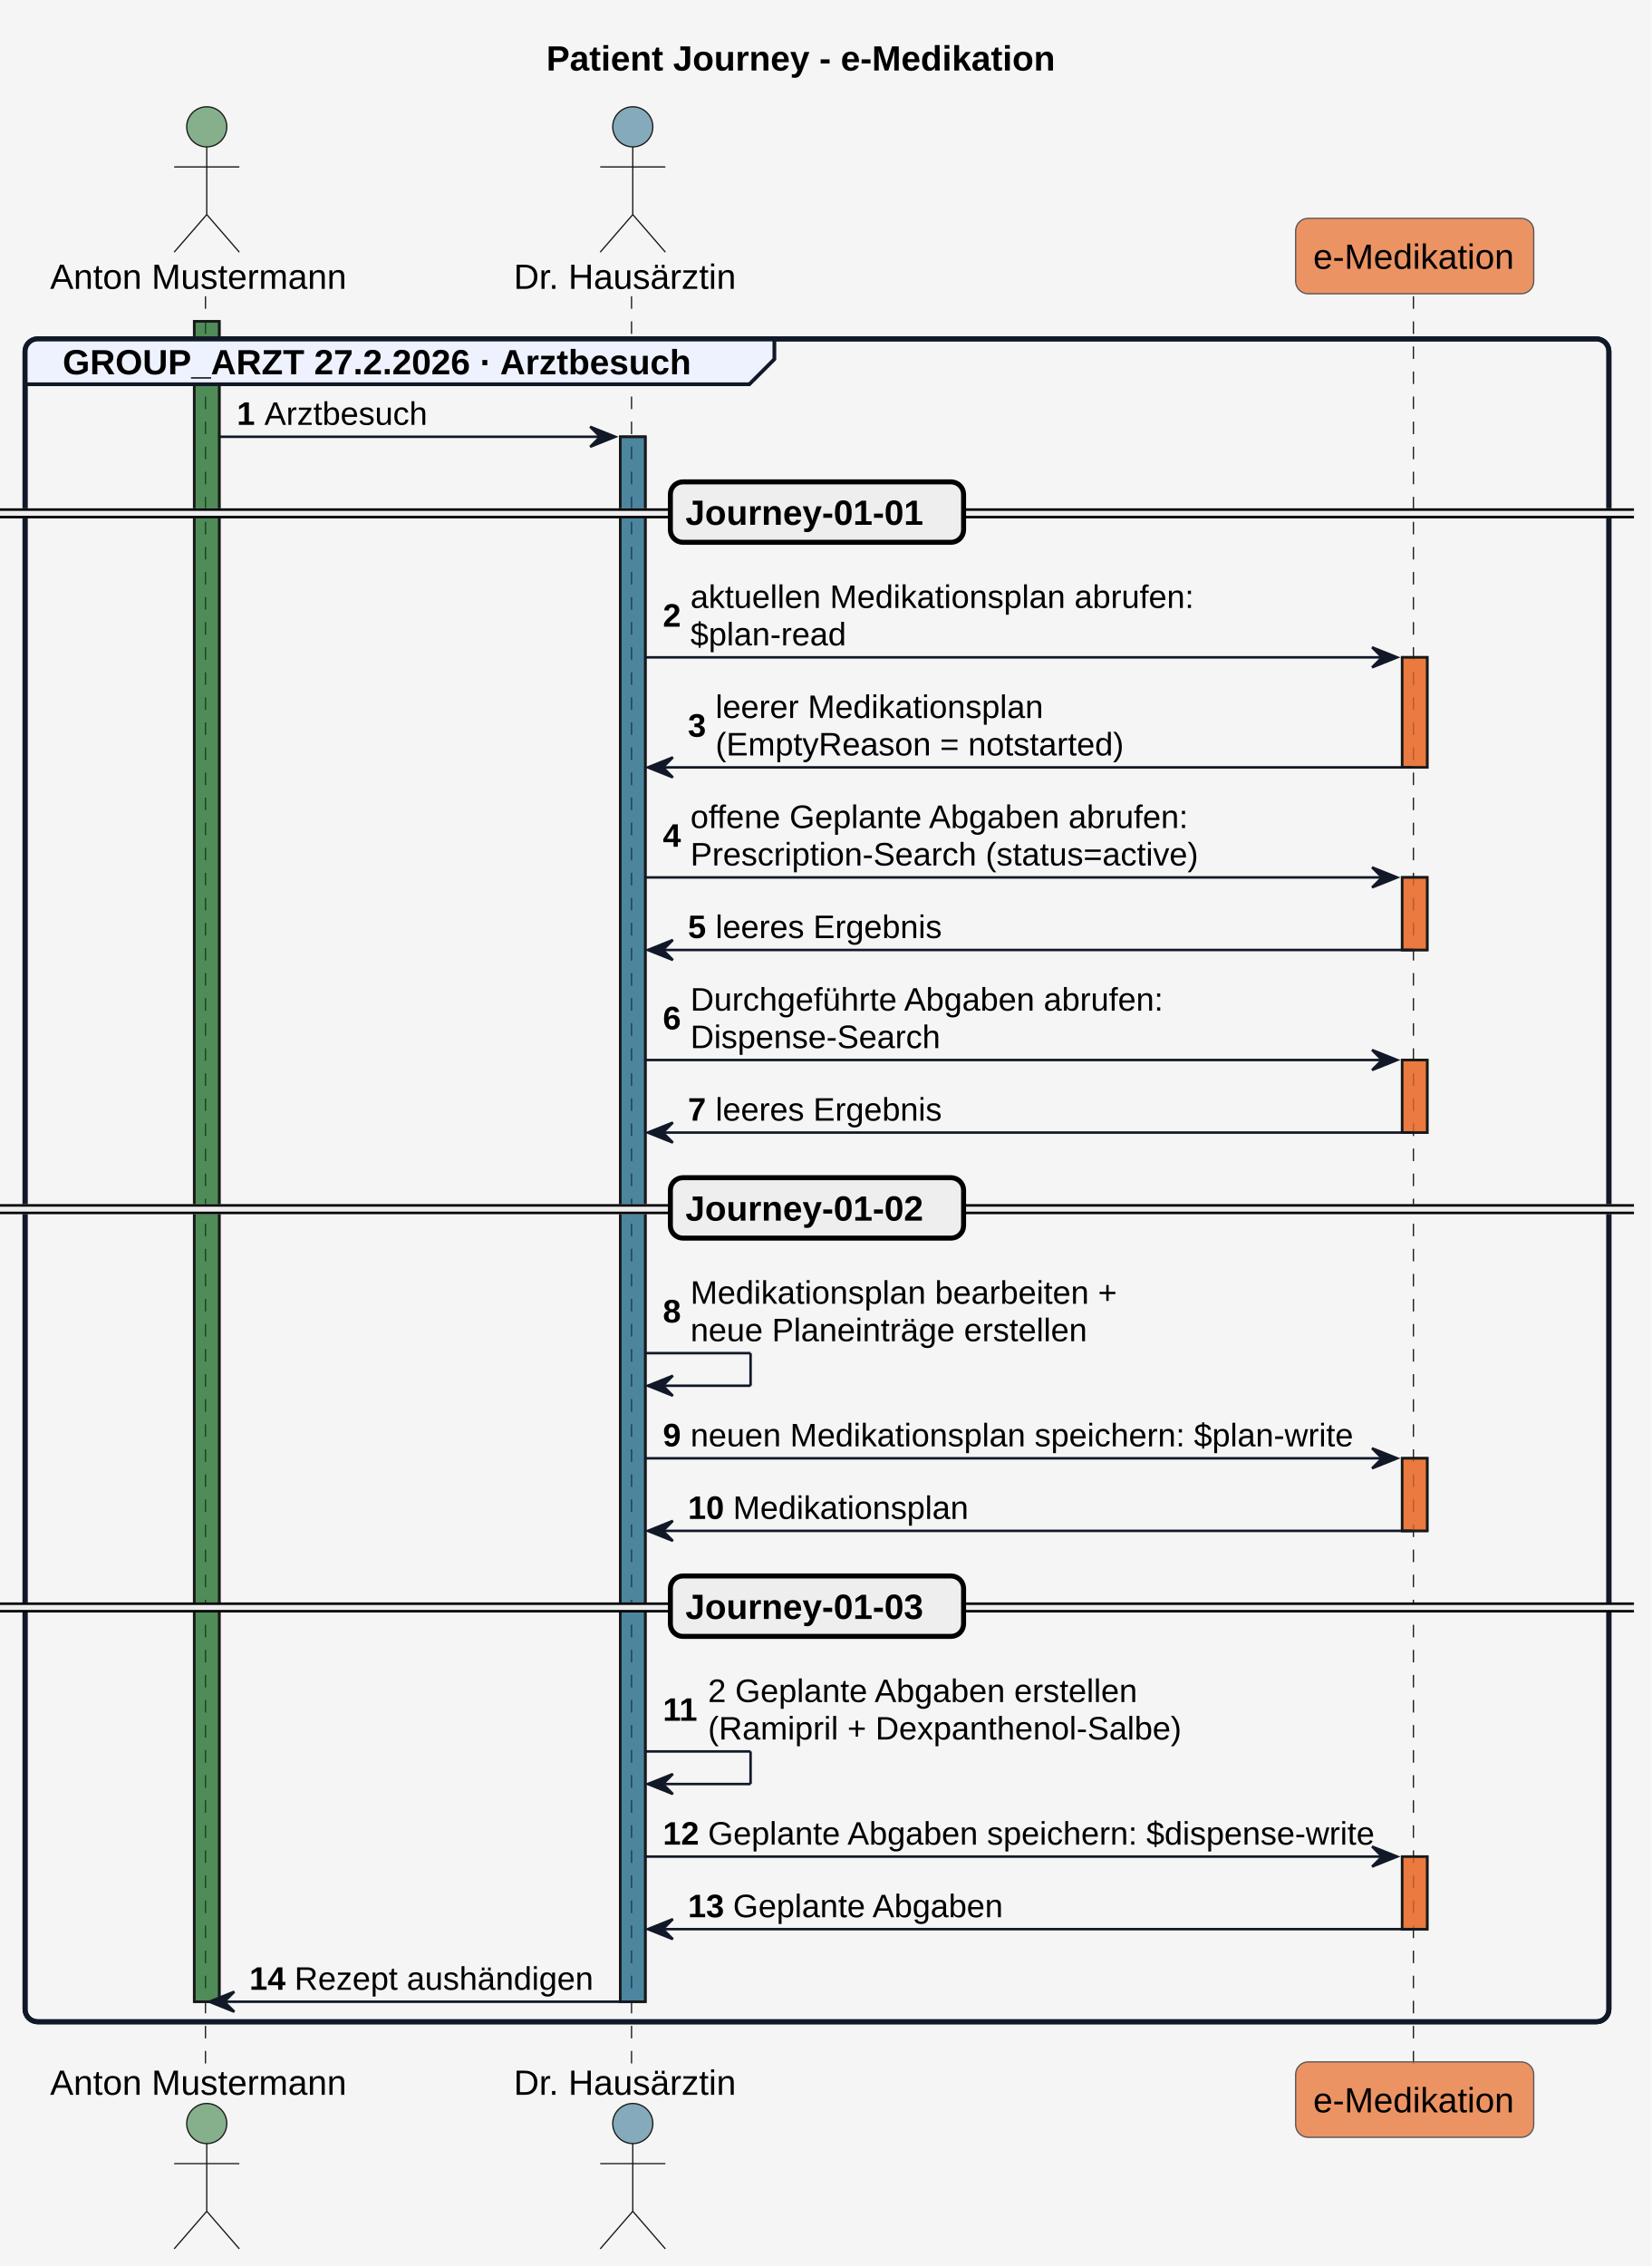
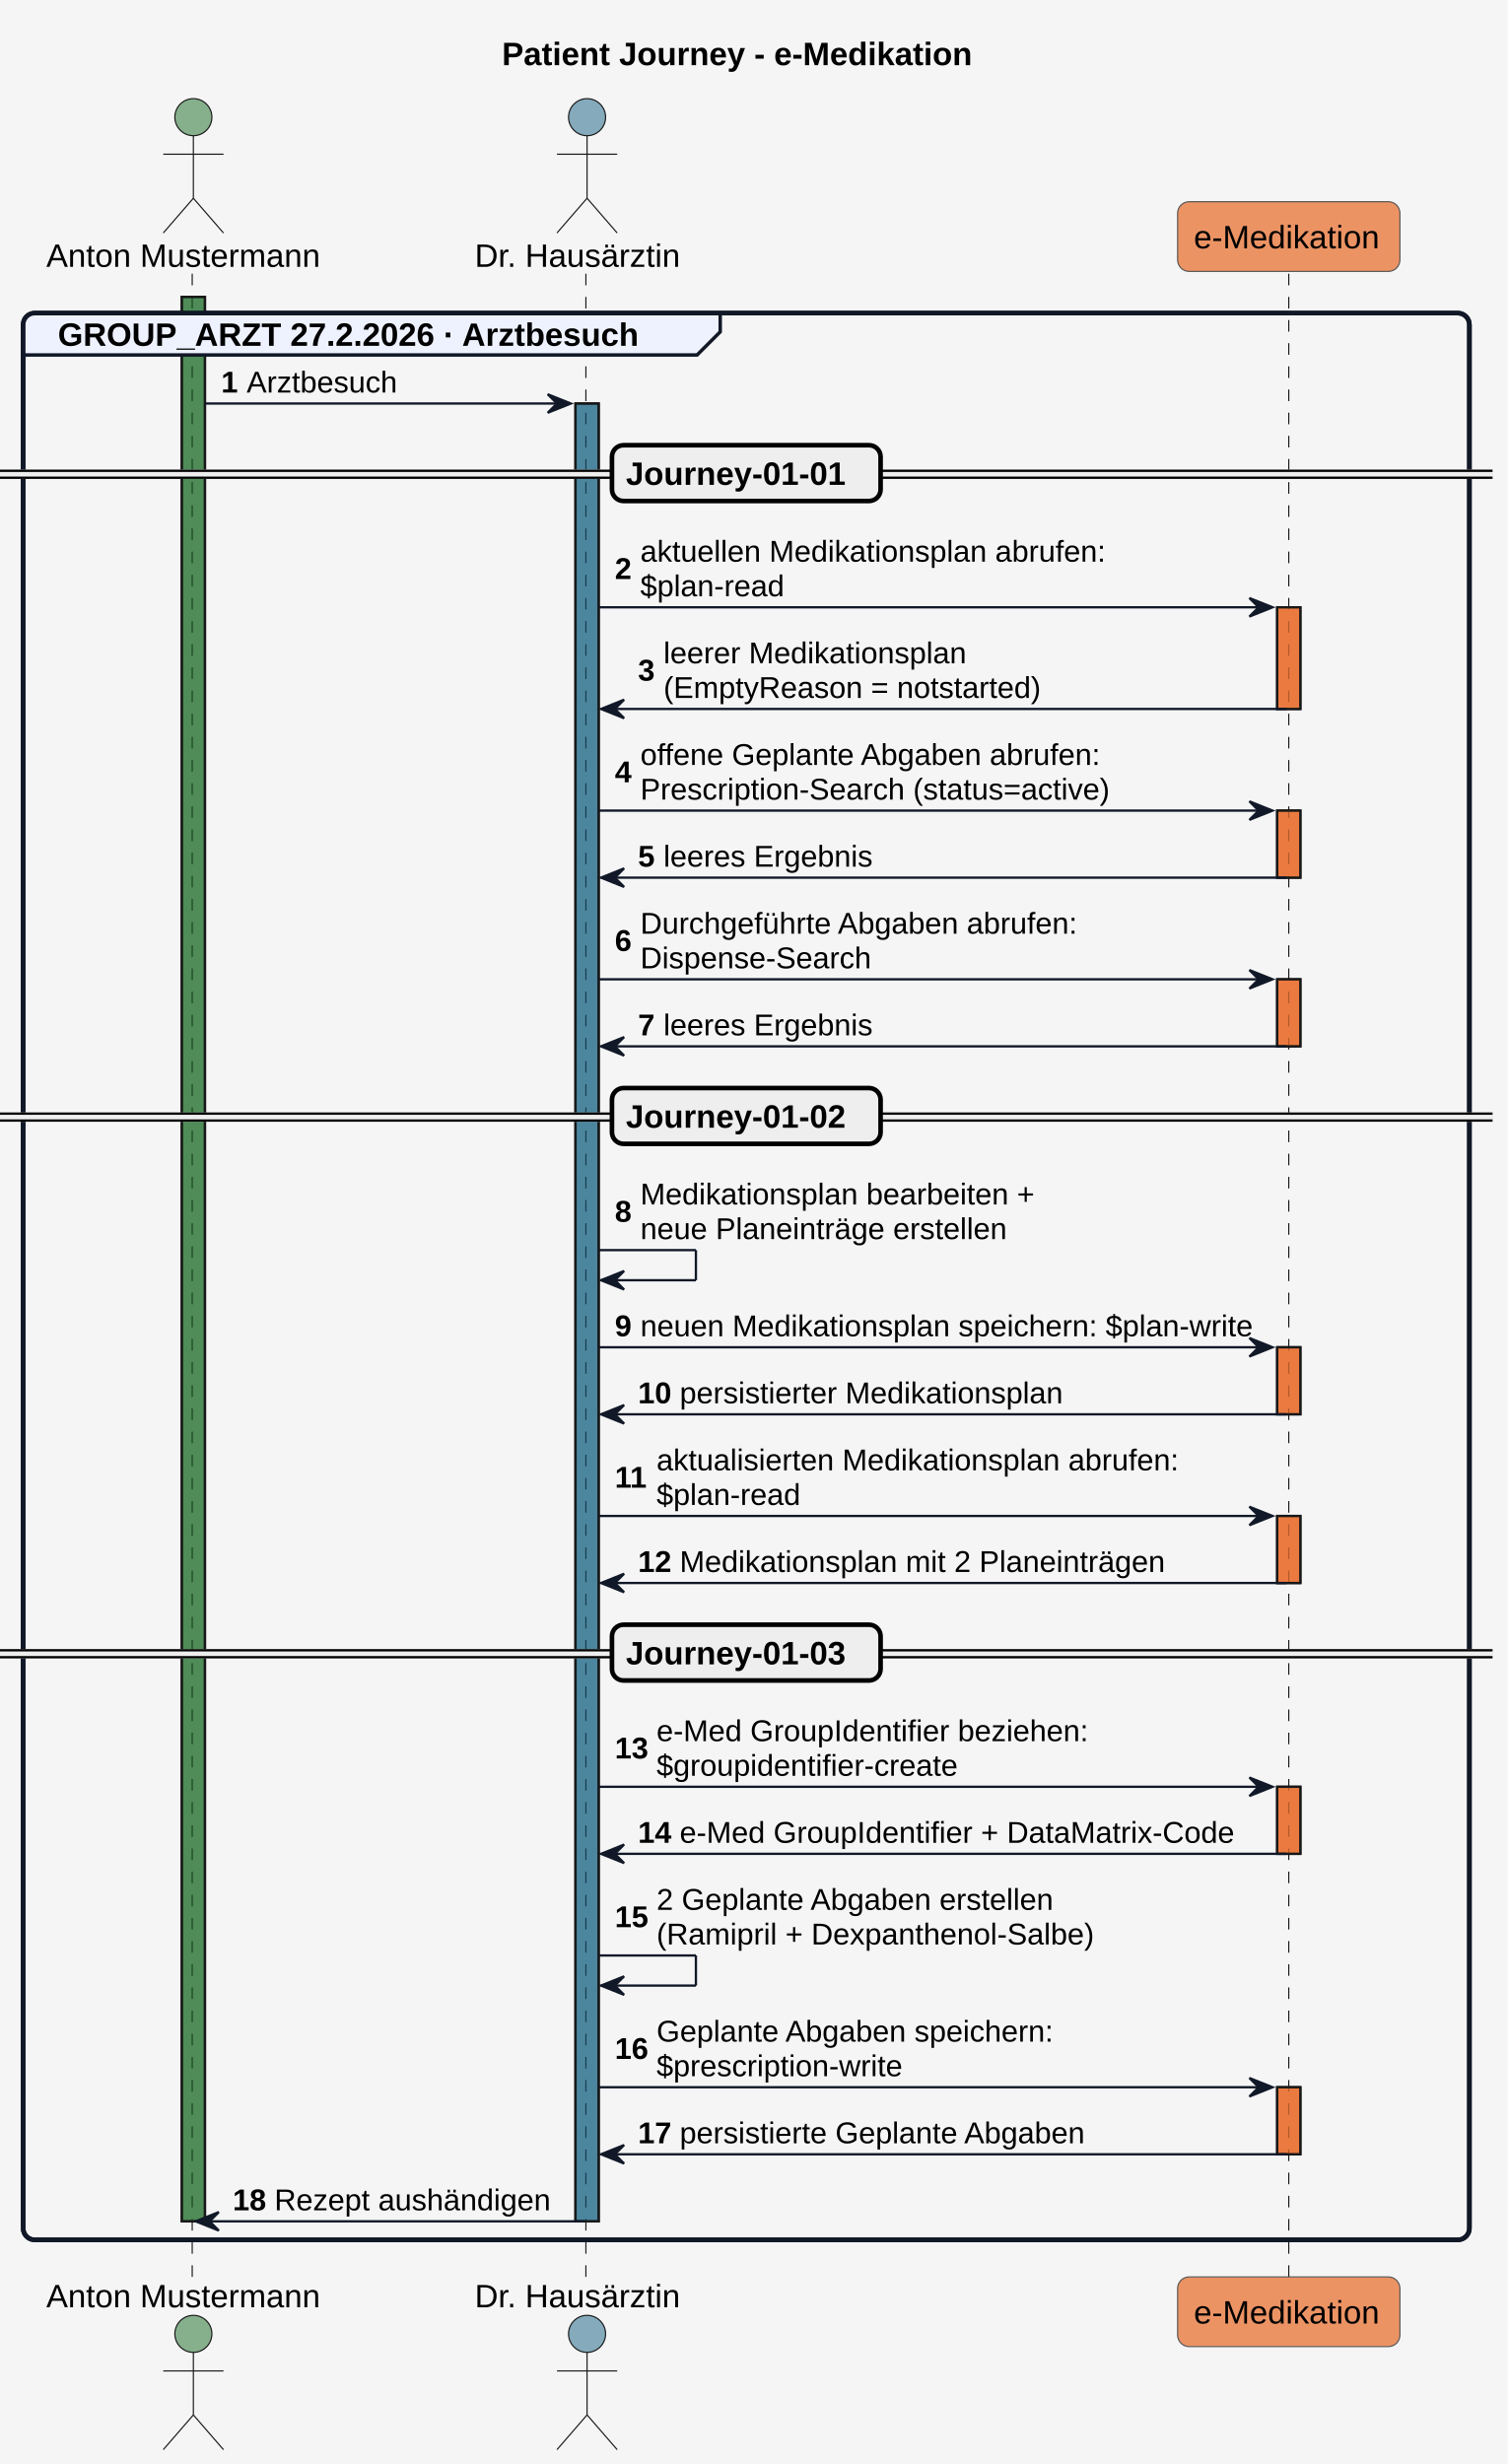
- <svg xmlns="http://www.w3.org/2000/svg" contentStyleType="text/css" height="904px" preserveAspectRatio="none" style="width:659px;height:904px;background:#F5F5F5;" version="1.1" viewBox="0 0 659 904" width="659px" zoomAndPan="magnify">
+ <svg xmlns="http://www.w3.org/2000/svg" contentStyleType="text/css" height="1064px" preserveAspectRatio="none" style="width:651px;height:1064px;background:#F5F5F5;" version="1.1" viewBox="0 0 651 1064" width="651px" zoomAndPan="magnify">
  <defs />
  <g>
-     <rect fill="#F5F5F5" height="904" style="stroke:none;stroke-width:1.0;" width="659" x="0" y="0" />
-     <text fill="#000000" font-family="Arial" font-size="14" font-weight="bold" lengthAdjust="spacing" textLength="215" x="218" y="28.132">Patient Journey - e-Medikation</text>
-     <rect fill="#196B24" fill-opacity="0.502" height="670.369" style="stroke:#181818;stroke-width:1.0;" width="10" x="77.5" y="128.197" />
-     <rect fill="#156082" fill-opacity="0.502" height="624.322" style="stroke:#181818;stroke-width:1.0;" width="10" x="247.5" y="174.245" />
-     <rect fill="#E97232" fill-opacity="0.741" height="43.898" style="stroke:#181818;stroke-width:1.0;" width="10" x="559.5" y="262.241" />
-     <rect fill="#E97232" fill-opacity="0.741" height="28.949" style="stroke:#181818;stroke-width:1.0;" width="10" x="559.5" y="350.036" />
-     <rect fill="#E97232" fill-opacity="0.741" height="28.949" style="stroke:#181818;stroke-width:1.0;" width="10" x="559.5" y="422.882" />
-     <rect fill="#E97232" fill-opacity="0.741" height="28.949" style="stroke:#181818;stroke-width:1.0;" width="10" x="559.5" y="581.775" />
-     <rect fill="#E97232" fill-opacity="0.741" height="28.949" style="stroke:#181818;stroke-width:1.0;" width="10" x="559.5" y="740.669" />
-     <rect fill="none" height="671.369" rx="5" ry="5" style="stroke:#111827;stroke-width:2.0;" width="632" x="10" y="135.197" />
-     <line style="stroke:#181818;stroke-width:0.5;stroke-dasharray:5.0,5.0;" x1="82" x2="82" y1="118.197" y2="823.566" />
-     <line style="stroke:#181818;stroke-width:0.5;stroke-dasharray:5.0,5.0;" x1="252" x2="252" y1="118.197" y2="823.566" />
-     <line style="stroke:#181818;stroke-width:0.5;stroke-dasharray:5.0,5.0;" x1="564" x2="564" y1="118.197" y2="823.566" />
-     <text fill="#000000" font-family="Arial" font-size="14" lengthAdjust="spacing" textLength="119" x="20" y="115.231">Anton Mustermann</text>
-     <ellipse cx="82.5" cy="50.599" fill="#196B24" fill-opacity="0.502" rx="8" ry="8" style="stroke:#181818;stroke-width:0.5;" />
-     <path d="M82.5,58.599 L82.5,85.599 M69.5,66.599 L95.5,66.599 M82.5,85.599 L69.5,100.599 M82.5,85.599 L95.5,100.599 " fill="none" style="stroke:#181818;stroke-width:0.5;" />
-     <text fill="#000000" font-family="Arial" font-size="14" lengthAdjust="spacing" textLength="119" x="20" y="835.698">Anton Mustermann</text>
-     <ellipse cx="82.5" cy="847.165" fill="#196B24" fill-opacity="0.502" rx="8" ry="8" style="stroke:#181818;stroke-width:0.5;" />
-     <path d="M82.5,855.165 L82.5,882.165 M69.5,863.165 L95.5,863.165 M82.5,882.165 L69.5,897.165 M82.5,882.165 L95.5,897.165 " fill="none" style="stroke:#181818;stroke-width:0.5;" />
-     <text fill="#000000" font-family="Arial" font-size="14" lengthAdjust="spacing" textLength="89" x="205" y="115.231">Dr. Hausärztin</text>
-     <ellipse cx="252.5" cy="50.599" fill="#156082" fill-opacity="0.502" rx="8" ry="8" style="stroke:#181818;stroke-width:0.5;" />
-     <path d="M252.5,58.599 L252.5,85.599 M239.5,66.599 L265.5,66.599 M252.5,85.599 L239.5,100.599 M252.5,85.599 L265.5,100.599 " fill="none" style="stroke:#181818;stroke-width:0.5;" />
-     <text fill="#000000" font-family="Arial" font-size="14" lengthAdjust="spacing" textLength="89" x="205" y="835.698">Dr. Hausärztin</text>
-     <ellipse cx="252.5" cy="847.165" fill="#156082" fill-opacity="0.502" rx="8" ry="8" style="stroke:#181818;stroke-width:0.5;" />
-     <path d="M252.5,855.165 L252.5,882.165 M239.5,863.165 L265.5,863.165 M252.5,882.165 L239.5,897.165 M252.5,882.165 L265.5,897.165 " fill="none" style="stroke:#181818;stroke-width:0.5;" />
-     <rect fill="#E97232" fill-opacity="0.741" height="30.099" rx="5" ry="5" style="stroke:#555555;stroke-width:0.5;" width="95" x="517" y="87.099" />
-     <text fill="#000000" font-family="Arial" font-size="14" lengthAdjust="spacing" textLength="81" x="524" y="107.231">e-Medikation</text>
-     <rect fill="#E97232" fill-opacity="0.741" height="30.099" rx="5" ry="5" style="stroke:#555555;stroke-width:0.5;" width="95" x="517" y="822.566" />
-     <text fill="#000000" font-family="Arial" font-size="14" lengthAdjust="spacing" textLength="81" x="524" y="842.698">e-Medikation</text>
-     <rect fill="#196B24" fill-opacity="0.502" height="670.369" style="stroke:#181818;stroke-width:1.0;" width="10" x="77.5" y="128.197" />
-     <rect fill="#156082" fill-opacity="0.502" height="624.322" style="stroke:#181818;stroke-width:1.0;" width="10" x="247.5" y="174.245" />
-     <rect fill="#E97232" fill-opacity="0.741" height="43.898" style="stroke:#181818;stroke-width:1.0;" width="10" x="559.5" y="262.241" />
-     <rect fill="#E97232" fill-opacity="0.741" height="28.949" style="stroke:#181818;stroke-width:1.0;" width="10" x="559.5" y="350.036" />
-     <rect fill="#E97232" fill-opacity="0.741" height="28.949" style="stroke:#181818;stroke-width:1.0;" width="10" x="559.5" y="422.882" />
-     <rect fill="#E97232" fill-opacity="0.741" height="28.949" style="stroke:#181818;stroke-width:1.0;" width="10" x="559.5" y="581.775" />
-     <rect fill="#E97232" fill-opacity="0.741" height="28.949" style="stroke:#181818;stroke-width:1.0;" width="10" x="559.5" y="740.669" />
-     <path d="M15,135.197 L309,135.197 L309,143.296 L299,153.296 L10,153.296 L10,140.197 A5,5 0 0 1 15,135.197 " fill="#EEF2FF" style="stroke:#111827;stroke-width:1.5;" />
-     <rect fill="none" height="671.369" rx="5" ry="5" style="stroke:#111827;stroke-width:2.0;" width="632" x="10" y="135.197" />
-     <text fill="#000000" font-family="Arial" font-size="14" font-weight="bold" lengthAdjust="spacing" textLength="254" x="25" y="149.329">GROUP_ARZT 27.2.2026 · Arztbesuch</text>
-     <polygon fill="#111827" points="235.5,170.245,245.5,174.245,235.5,178.245,239.5,174.245" style="stroke:#111827;stroke-width:1.0;" />
-     <line style="stroke:#111827;stroke-width:1.0;" x1="87.5" x2="241.5" y1="174.245" y2="174.245" />
-     <text fill="#000000" font-family="Arial" font-size="13" font-weight="bold" lengthAdjust="spacing" textLength="7" x="94.5" y="169.49">1</text>
-     <text fill="#000000" font-family="Arial" font-size="13" lengthAdjust="spacing" textLength="66" x="105.5" y="169.49">Arztbesuch</text>
-     <rect fill="#EEEEEE" height="3" rx="5" ry="5" style="stroke:#EEEEEE;stroke-width:1.0;" width="652" x="0" y="203.294" />
-     <line style="stroke:#000000;stroke-width:1.0;" x1="0" x2="652" y1="203.294" y2="203.294" />
-     <line style="stroke:#000000;stroke-width:1.0;" x1="0" x2="652" y1="206.294" y2="206.294" />
-     <rect fill="#EEEEEE" height="24.099" rx="5" ry="5" style="stroke:#000000;stroke-width:2.0;" width="117" x="267.5" y="192.245" />
-     <text fill="#000000" font-family="Arial" font-size="14" font-weight="bold" lengthAdjust="spacing" textLength="99" x="273.5" y="209.376">Journey-01-01</text>
-     <polygon fill="#111827" points="547.5,258.241,557.5,262.241,547.5,266.241,551.5,262.241" style="stroke:#111827;stroke-width:1.0;" />
-     <line style="stroke:#111827;stroke-width:1.0;" x1="257.5" x2="553.5" y1="262.241" y2="262.241" />
-     <text fill="#000000" font-family="Arial" font-size="13" font-weight="bold" lengthAdjust="spacing" textLength="7" x="264.5" y="250.012">2</text>
-     <text fill="#000000" font-family="Arial" font-size="13" lengthAdjust="spacing" textLength="200" x="275.5" y="242.537">aktuellen Medikationsplan abrufen:</text>
-     <text fill="#000000" font-family="Arial" font-size="13" lengthAdjust="spacing" textLength="60" x="275.5" y="257.486">$plan-read</text>
-     <polygon fill="#111827" points="268.5,302.138,258.5,306.138,268.5,310.138,264.5,306.138" style="stroke:#111827;stroke-width:1.0;" />
-     <line style="stroke:#111827;stroke-width:1.0;" x1="262.5" x2="563.5" y1="306.138" y2="306.138" />
-     <text fill="#000000" font-family="Arial" font-size="13" font-weight="bold" lengthAdjust="spacing" textLength="7" x="274.5" y="293.909">3</text>
-     <text fill="#000000" font-family="Arial" font-size="13" lengthAdjust="spacing" textLength="130" x="285.5" y="286.435">leerer Medikationsplan</text>
-     <text fill="#000000" font-family="Arial" font-size="13" lengthAdjust="spacing" textLength="164" x="285.5" y="301.383">(EmptyReason = notstarted)</text>
-     <polygon fill="#111827" points="547.5,346.036,557.5,350.036,547.5,354.036,551.5,350.036" style="stroke:#111827;stroke-width:1.0;" />
-     <line style="stroke:#111827;stroke-width:1.0;" x1="257.5" x2="553.5" y1="350.036" y2="350.036" />
-     <text fill="#000000" font-family="Arial" font-size="13" font-weight="bold" lengthAdjust="spacing" textLength="7" x="264.5" y="337.806">4</text>
-     <text fill="#000000" font-family="Arial" font-size="13" lengthAdjust="spacing" textLength="195" x="275.5" y="330.332">offene Geplante Abgaben abrufen:</text>
-     <text fill="#000000" font-family="Arial" font-size="13" lengthAdjust="spacing" textLength="203" x="275.5" y="345.281">Prescription-Search (status=active)</text>
-     <polygon fill="#111827" points="268.5,374.984,258.5,378.984,268.5,382.984,264.5,378.984" style="stroke:#111827;stroke-width:1.0;" />
-     <line style="stroke:#111827;stroke-width:1.0;" x1="262.5" x2="563.5" y1="378.984" y2="378.984" />
-     <text fill="#000000" font-family="Arial" font-size="13" font-weight="bold" lengthAdjust="spacing" textLength="7" x="274.5" y="374.229">5</text>
-     <text fill="#000000" font-family="Arial" font-size="13" lengthAdjust="spacing" textLength="90" x="285.5" y="374.229">leeres Ergebnis</text>
-     <polygon fill="#111827" points="547.5,418.882,557.5,422.882,547.5,426.882,551.5,422.882" style="stroke:#111827;stroke-width:1.0;" />
-     <line style="stroke:#111827;stroke-width:1.0;" x1="257.5" x2="553.5" y1="422.882" y2="422.882" />
-     <text fill="#000000" font-family="Arial" font-size="13" font-weight="bold" lengthAdjust="spacing" textLength="7" x="264.5" y="410.653">6</text>
-     <text fill="#000000" font-family="Arial" font-size="13" lengthAdjust="spacing" textLength="185" x="275.5" y="403.178">Durchgeführte Abgaben abrufen:</text>
-     <text fill="#000000" font-family="Arial" font-size="13" lengthAdjust="spacing" textLength="99" x="275.5" y="418.127">Dispense-Search</text>
-     <polygon fill="#111827" points="268.5,447.831,258.5,451.831,268.5,455.831,264.5,451.831" style="stroke:#111827;stroke-width:1.0;" />
-     <line style="stroke:#111827;stroke-width:1.0;" x1="262.5" x2="563.5" y1="451.831" y2="451.831" />
-     <text fill="#000000" font-family="Arial" font-size="13" font-weight="bold" lengthAdjust="spacing" textLength="7" x="274.5" y="447.076">7</text>
-     <text fill="#000000" font-family="Arial" font-size="13" lengthAdjust="spacing" textLength="90" x="285.5" y="447.076">leeres Ergebnis</text>
-     <rect fill="#EEEEEE" height="3" rx="5" ry="5" style="stroke:#EEEEEE;stroke-width:1.0;" width="652" x="0" y="480.88" />
-     <line style="stroke:#000000;stroke-width:1.0;" x1="0" x2="652" y1="480.88" y2="480.88" />
-     <line style="stroke:#000000;stroke-width:1.0;" x1="0" x2="652" y1="483.88" y2="483.88" />
-     <rect fill="#EEEEEE" height="24.099" rx="5" ry="5" style="stroke:#000000;stroke-width:2.0;" width="117" x="267.5" y="469.831" />
-     <text fill="#000000" font-family="Arial" font-size="14" font-weight="bold" lengthAdjust="spacing" textLength="99" x="273.5" y="486.962">Journey-01-02</text>
-     <line style="stroke:#111827;stroke-width:1.0;" x1="257.5" x2="299.5" y1="539.827" y2="539.827" />
-     <line style="stroke:#111827;stroke-width:1.0;" x1="299.5" x2="299.5" y1="539.827" y2="552.827" />
-     <line style="stroke:#111827;stroke-width:1.0;" x1="258.5" x2="299.5" y1="552.827" y2="552.827" />
-     <polygon fill="#111827" points="268.5,548.827,258.5,552.827,268.5,556.827,264.5,552.827" style="stroke:#111827;stroke-width:1.0;" />
-     <text fill="#000000" font-family="Arial" font-size="13" font-weight="bold" lengthAdjust="spacing" textLength="7" x="264.5" y="527.597">8</text>
-     <text fill="#000000" font-family="Arial" font-size="13" lengthAdjust="spacing" textLength="170" x="275.5" y="520.123">Medikationsplan bearbeiten +</text>
-     <text fill="#000000" font-family="Arial" font-size="13" lengthAdjust="spacing" textLength="157" x="275.5" y="535.072">neue Planeinträge erstellen</text>
-     <polygon fill="#111827" points="547.5,577.775,557.5,581.775,547.5,585.775,551.5,581.775" style="stroke:#111827;stroke-width:1.0;" />
-     <line style="stroke:#111827;stroke-width:1.0;" x1="257.5" x2="553.5" y1="581.775" y2="581.775" />
-     <text fill="#000000" font-family="Arial" font-size="13" font-weight="bold" lengthAdjust="spacing" textLength="7" x="264.5" y="577.02">9</text>
-     <text fill="#000000" font-family="Arial" font-size="13" lengthAdjust="spacing" textLength="263" x="275.5" y="577.02">neuen Medikationsplan speichern: $plan-write</text>
-     <polygon fill="#111827" points="268.5,606.724,258.5,610.724,268.5,614.724,264.5,610.724" style="stroke:#111827;stroke-width:1.0;" />
-     <line style="stroke:#111827;stroke-width:1.0;" x1="262.5" x2="563.5" y1="610.724" y2="610.724" />
-     <text fill="#000000" font-family="Arial" font-size="13" font-weight="bold" lengthAdjust="spacing" textLength="14" x="274.5" y="605.969">10</text>
-     <text fill="#000000" font-family="Arial" font-size="13" lengthAdjust="spacing" textLength="94" x="292.5" y="605.969">Medikationsplan</text>
-     <rect fill="#EEEEEE" height="3" rx="5" ry="5" style="stroke:#EEEEEE;stroke-width:1.0;" width="652" x="0" y="639.773" />
-     <line style="stroke:#000000;stroke-width:1.0;" x1="0" x2="652" y1="639.773" y2="639.773" />
-     <line style="stroke:#000000;stroke-width:1.0;" x1="0" x2="652" y1="642.773" y2="642.773" />
-     <rect fill="#EEEEEE" height="24.099" rx="5" ry="5" style="stroke:#000000;stroke-width:2.0;" width="117" x="267.5" y="628.724" />
-     <text fill="#000000" font-family="Arial" font-size="14" font-weight="bold" lengthAdjust="spacing" textLength="99" x="273.5" y="645.856">Journey-01-03</text>
-     <line style="stroke:#111827;stroke-width:1.0;" x1="257.5" x2="299.5" y1="698.72" y2="698.72" />
-     <line style="stroke:#111827;stroke-width:1.0;" x1="299.5" x2="299.5" y1="698.72" y2="711.72" />
-     <line style="stroke:#111827;stroke-width:1.0;" x1="258.5" x2="299.5" y1="711.72" y2="711.72" />
-     <polygon fill="#111827" points="268.5,707.72,258.5,711.72,268.5,715.72,264.5,711.72" style="stroke:#111827;stroke-width:1.0;" />
-     <text fill="#000000" font-family="Arial" font-size="13" font-weight="bold" lengthAdjust="spacing" textLength="14" x="264.5" y="686.491">11</text>
-     <text fill="#000000" font-family="Arial" font-size="13" lengthAdjust="spacing" textLength="171" x="282.5" y="679.017">2 Geplante Abgaben erstellen</text>
-     <text fill="#000000" font-family="Arial" font-size="13" lengthAdjust="spacing" textLength="187" x="282.5" y="693.965">(Ramipril + Dexpanthenol-Salbe)</text>
-     <polygon fill="#111827" points="547.5,736.669,557.5,740.669,547.5,744.669,551.5,740.669" style="stroke:#111827;stroke-width:1.0;" />
-     <line style="stroke:#111827;stroke-width:1.0;" x1="257.5" x2="553.5" y1="740.669" y2="740.669" />
-     <text fill="#000000" font-family="Arial" font-size="13" font-weight="bold" lengthAdjust="spacing" textLength="14" x="264.5" y="735.914">12</text>
-     <text fill="#000000" font-family="Arial" font-size="13" lengthAdjust="spacing" textLength="265" x="282.5" y="735.914">Geplante Abgaben speichern: $dispense-write</text>
-     <polygon fill="#111827" points="268.5,765.618,258.5,769.618,268.5,773.618,264.5,769.618" style="stroke:#111827;stroke-width:1.0;" />
-     <line style="stroke:#111827;stroke-width:1.0;" x1="262.5" x2="563.5" y1="769.618" y2="769.618" />
-     <text fill="#000000" font-family="Arial" font-size="13" font-weight="bold" lengthAdjust="spacing" textLength="14" x="274.5" y="764.863">13</text>
-     <text fill="#000000" font-family="Arial" font-size="13" lengthAdjust="spacing" textLength="107" x="292.5" y="764.863">Geplante Abgaben</text>
-     <polygon fill="#111827" points="93.5,794.566,83.5,798.566,93.5,802.566,89.5,798.566" style="stroke:#111827;stroke-width:1.0;" />
-     <line style="stroke:#111827;stroke-width:1.0;" x1="87.5" x2="251.5" y1="798.566" y2="798.566" />
-     <text fill="#000000" font-family="Arial" font-size="13" font-weight="bold" lengthAdjust="spacing" textLength="14" x="99.5" y="793.812">14</text>
-     <text fill="#000000" font-family="Arial" font-size="13" lengthAdjust="spacing" textLength="118" x="117.5" y="793.812">Rezept aushändigen</text>
+     <rect fill="#F5F5F5" height="1064" style="stroke:none;stroke-width:1.0;" width="651" x="0" y="0" />
+     <text fill="#000000" font-family="Arial" font-size="14" font-weight="bold" lengthAdjust="spacing" textLength="210" x="216.75" y="28.132">Patient Journey - e-Medikation</text>
+     <rect fill="#196B24" fill-opacity="0.502" height="831.01" style="stroke:#181818;stroke-width:1.0;" width="10" x="78.5" y="128.197" />
+     <rect fill="#156082" fill-opacity="0.502" height="784.963" style="stroke:#181818;stroke-width:1.0;" width="10" x="248.5" y="174.245" />
+     <rect fill="#E97232" fill-opacity="0.741" height="43.898" style="stroke:#181818;stroke-width:1.0;" width="10" x="551.5" y="262.241" />
+     <rect fill="#E97232" fill-opacity="0.741" height="28.949" style="stroke:#181818;stroke-width:1.0;" width="10" x="551.5" y="350.036" />
+     <rect fill="#E97232" fill-opacity="0.741" height="28.949" style="stroke:#181818;stroke-width:1.0;" width="10" x="551.5" y="422.882" />
+     <rect fill="#E97232" fill-opacity="0.741" height="28.949" style="stroke:#181818;stroke-width:1.0;" width="10" x="551.5" y="581.775" />
+     <rect fill="#E97232" fill-opacity="0.741" height="28.949" style="stroke:#181818;stroke-width:1.0;" width="10" x="551.5" y="654.622" />
+     <rect fill="#E97232" fill-opacity="0.741" height="28.949" style="stroke:#181818;stroke-width:1.0;" width="10" x="551.5" y="771.566" />
+     <rect fill="#E97232" fill-opacity="0.741" height="28.949" style="stroke:#181818;stroke-width:1.0;" width="10" x="551.5" y="901.31" />
+     <rect fill="none" height="832.01" rx="5" ry="5" style="stroke:#111827;stroke-width:2.0;" width="624.5" x="10" y="135.197" />
+     <line style="stroke:#181818;stroke-width:0.5;stroke-dasharray:5.0,5.0;" x1="83" x2="83" y1="118.197" y2="984.207" />
+     <line style="stroke:#181818;stroke-width:0.5;stroke-dasharray:5.0,5.0;" x1="253" x2="253" y1="118.197" y2="984.207" />
+     <line style="stroke:#181818;stroke-width:0.5;stroke-dasharray:5.0,5.0;" x1="556.5" x2="556.5" y1="118.197" y2="984.207" />
+     <text fill="#000000" font-family="Arial" font-size="14" lengthAdjust="spacing" textLength="121" x="20" y="115.231">Anton Mustermann</text>
+     <ellipse cx="83.5" cy="50.599" fill="#196B24" fill-opacity="0.502" rx="8" ry="8" style="stroke:#181818;stroke-width:0.5;" />
+     <path d="M83.5,58.599 L83.5,85.599 M70.5,66.599 L96.5,66.599 M83.5,85.599 L70.5,100.599 M83.5,85.599 L96.5,100.599 " fill="none" style="stroke:#181818;stroke-width:0.5;" />
+     <text fill="#000000" font-family="Arial" font-size="14" lengthAdjust="spacing" textLength="121" x="20" y="996.339">Anton Mustermann</text>
+     <ellipse cx="83.5" cy="1007.806" fill="#196B24" fill-opacity="0.502" rx="8" ry="8" style="stroke:#181818;stroke-width:0.5;" />
+     <path d="M83.5,1015.806 L83.5,1042.806 M70.5,1023.806 L96.5,1023.806 M83.5,1042.806 L70.5,1057.806 M83.5,1042.806 L96.5,1057.806 " fill="none" style="stroke:#181818;stroke-width:0.5;" />
+     <text fill="#000000" font-family="Arial" font-size="14" lengthAdjust="spacing" textLength="91" x="205" y="115.231">Dr. Hausärztin</text>
+     <ellipse cx="253.5" cy="50.599" fill="#156082" fill-opacity="0.502" rx="8" ry="8" style="stroke:#181818;stroke-width:0.5;" />
+     <path d="M253.5,58.599 L253.5,85.599 M240.5,66.599 L266.5,66.599 M253.5,85.599 L240.5,100.599 M253.5,85.599 L266.5,100.599 " fill="none" style="stroke:#181818;stroke-width:0.5;" />
+     <text fill="#000000" font-family="Arial" font-size="14" lengthAdjust="spacing" textLength="91" x="205" y="996.339">Dr. Hausärztin</text>
+     <ellipse cx="253.5" cy="1007.806" fill="#156082" fill-opacity="0.502" rx="8" ry="8" style="stroke:#181818;stroke-width:0.5;" />
+     <path d="M253.5,1015.806 L253.5,1042.806 M240.5,1023.806 L266.5,1023.806 M253.5,1042.806 L240.5,1057.806 M253.5,1042.806 L266.5,1057.806 " fill="none" style="stroke:#181818;stroke-width:0.5;" />
+     <rect fill="#E97232" fill-opacity="0.741" height="30.099" rx="5" ry="5" style="stroke:#555555;stroke-width:0.5;" width="96" x="508.5" y="87.099" />
+     <text fill="#000000" font-family="Arial" font-size="14" lengthAdjust="spacing" textLength="82" x="515.5" y="107.231">e-Medikation</text>
+     <rect fill="#E97232" fill-opacity="0.741" height="30.099" rx="5" ry="5" style="stroke:#555555;stroke-width:0.5;" width="96" x="508.5" y="983.207" />
+     <text fill="#000000" font-family="Arial" font-size="14" lengthAdjust="spacing" textLength="82" x="515.5" y="1003.339">e-Medikation</text>
+     <rect fill="#196B24" fill-opacity="0.502" height="831.01" style="stroke:#181818;stroke-width:1.0;" width="10" x="78.5" y="128.197" />
+     <rect fill="#156082" fill-opacity="0.502" height="784.963" style="stroke:#181818;stroke-width:1.0;" width="10" x="248.5" y="174.245" />
+     <rect fill="#E97232" fill-opacity="0.741" height="43.898" style="stroke:#181818;stroke-width:1.0;" width="10" x="551.5" y="262.241" />
+     <rect fill="#E97232" fill-opacity="0.741" height="28.949" style="stroke:#181818;stroke-width:1.0;" width="10" x="551.5" y="350.036" />
+     <rect fill="#E97232" fill-opacity="0.741" height="28.949" style="stroke:#181818;stroke-width:1.0;" width="10" x="551.5" y="422.882" />
+     <rect fill="#E97232" fill-opacity="0.741" height="28.949" style="stroke:#181818;stroke-width:1.0;" width="10" x="551.5" y="581.775" />
+     <rect fill="#E97232" fill-opacity="0.741" height="28.949" style="stroke:#181818;stroke-width:1.0;" width="10" x="551.5" y="654.622" />
+     <rect fill="#E97232" fill-opacity="0.741" height="28.949" style="stroke:#181818;stroke-width:1.0;" width="10" x="551.5" y="771.566" />
+     <rect fill="#E97232" fill-opacity="0.741" height="28.949" style="stroke:#181818;stroke-width:1.0;" width="10" x="551.5" y="901.31" />
+     <path d="M15,135.197 L311,135.197 L311,143.296 L301,153.296 L10,153.296 L10,140.197 A5,5 0 0 1 15,135.197 " fill="#EEF2FF" style="stroke:#111827;stroke-width:1.5;" />
+     <rect fill="none" height="832.01" rx="5" ry="5" style="stroke:#111827;stroke-width:2.0;" width="624.5" x="10" y="135.197" />
+     <text fill="#000000" font-family="Arial" font-size="14" font-weight="bold" lengthAdjust="spacing" textLength="256" x="25" y="149.329">GROUP_ARZT 27.2.2026 · Arztbesuch</text>
+     <polygon fill="#111827" points="236.5,170.245,246.5,174.245,236.5,178.245,240.5,174.245" style="stroke:#111827;stroke-width:1.0;" />
+     <line style="stroke:#111827;stroke-width:1.0;" x1="88.5" x2="242.5" y1="174.245" y2="174.245" />
+     <text fill="#000000" font-family="Arial" font-size="13" font-weight="bold" lengthAdjust="spacing" textLength="7" x="95.5" y="169.49">1</text>
+     <text fill="#000000" font-family="Arial" font-size="13" lengthAdjust="spacing" textLength="66" x="106.5" y="169.49">Arztbesuch</text>
+     <rect fill="#EEEEEE" height="3" rx="5" ry="5" style="stroke:#EEEEEE;stroke-width:1.0;" width="644.5" x="0" y="203.294" />
+     <line style="stroke:#000000;stroke-width:1.0;" x1="0" x2="644.5" y1="203.294" y2="203.294" />
+     <line style="stroke:#000000;stroke-width:1.0;" x1="0" x2="644.5" y1="206.294" y2="206.294" />
+     <rect fill="#EEEEEE" height="24.099" rx="5" ry="5" style="stroke:#000000;stroke-width:2.0;" width="116" x="264.25" y="192.245" />
+     <text fill="#000000" font-family="Arial" font-size="14" font-weight="bold" lengthAdjust="spacing" textLength="98" x="270.25" y="209.376">Journey-01-01</text>
+     <polygon fill="#111827" points="539.5,258.241,549.5,262.241,539.5,266.241,543.5,262.241" style="stroke:#111827;stroke-width:1.0;" />
+     <line style="stroke:#111827;stroke-width:1.0;" x1="258.5" x2="545.5" y1="262.241" y2="262.241" />
+     <text fill="#000000" font-family="Arial" font-size="13" font-weight="bold" lengthAdjust="spacing" textLength="7" x="265.5" y="250.012">2</text>
+     <text fill="#000000" font-family="Arial" font-size="13" lengthAdjust="spacing" textLength="201" x="276.5" y="242.537">aktuellen Medikationsplan abrufen:</text>
+     <text fill="#000000" font-family="Arial" font-size="13" lengthAdjust="spacing" textLength="60" x="276.5" y="257.486">$plan-read</text>
+     <polygon fill="#111827" points="269.5,302.138,259.5,306.138,269.5,310.138,265.5,306.138" style="stroke:#111827;stroke-width:1.0;" />
+     <line style="stroke:#111827;stroke-width:1.0;" x1="263.5" x2="555.5" y1="306.138" y2="306.138" />
+     <text fill="#000000" font-family="Arial" font-size="13" font-weight="bold" lengthAdjust="spacing" textLength="7" x="275.5" y="293.909">3</text>
+     <text fill="#000000" font-family="Arial" font-size="13" lengthAdjust="spacing" textLength="130" x="286.5" y="286.435">leerer Medikationsplan</text>
+     <text fill="#000000" font-family="Arial" font-size="13" lengthAdjust="spacing" textLength="164" x="286.5" y="301.383">(EmptyReason = notstarted)</text>
+     <polygon fill="#111827" points="539.5,346.036,549.5,350.036,539.5,354.036,543.5,350.036" style="stroke:#111827;stroke-width:1.0;" />
+     <line style="stroke:#111827;stroke-width:1.0;" x1="258.5" x2="545.5" y1="350.036" y2="350.036" />
+     <text fill="#000000" font-family="Arial" font-size="13" font-weight="bold" lengthAdjust="spacing" textLength="7" x="265.5" y="337.806">4</text>
+     <text fill="#000000" font-family="Arial" font-size="13" lengthAdjust="spacing" textLength="198" x="276.5" y="330.332">offene Geplante Abgaben abrufen:</text>
+     <text fill="#000000" font-family="Arial" font-size="13" lengthAdjust="spacing" textLength="205" x="276.5" y="345.281">Prescription-Search (status=active)</text>
+     <polygon fill="#111827" points="269.5,374.984,259.5,378.984,269.5,382.984,265.5,378.984" style="stroke:#111827;stroke-width:1.0;" />
+     <line style="stroke:#111827;stroke-width:1.0;" x1="263.5" x2="555.5" y1="378.984" y2="378.984" />
+     <text fill="#000000" font-family="Arial" font-size="13" font-weight="bold" lengthAdjust="spacing" textLength="7" x="275.5" y="374.229">5</text>
+     <text fill="#000000" font-family="Arial" font-size="13" lengthAdjust="spacing" textLength="90" x="286.5" y="374.229">leeres Ergebnis</text>
+     <polygon fill="#111827" points="539.5,418.882,549.5,422.882,539.5,426.882,543.5,422.882" style="stroke:#111827;stroke-width:1.0;" />
+     <line style="stroke:#111827;stroke-width:1.0;" x1="258.5" x2="545.5" y1="422.882" y2="422.882" />
+     <text fill="#000000" font-family="Arial" font-size="13" font-weight="bold" lengthAdjust="spacing" textLength="7" x="265.5" y="410.653">6</text>
+     <text fill="#000000" font-family="Arial" font-size="13" lengthAdjust="spacing" textLength="187" x="276.5" y="403.178">Durchgeführte Abgaben abrufen:</text>
+     <text fill="#000000" font-family="Arial" font-size="13" lengthAdjust="spacing" textLength="99" x="276.5" y="418.127">Dispense-Search</text>
+     <polygon fill="#111827" points="269.5,447.831,259.5,451.831,269.5,455.831,265.5,451.831" style="stroke:#111827;stroke-width:1.0;" />
+     <line style="stroke:#111827;stroke-width:1.0;" x1="263.5" x2="555.5" y1="451.831" y2="451.831" />
+     <text fill="#000000" font-family="Arial" font-size="13" font-weight="bold" lengthAdjust="spacing" textLength="7" x="275.5" y="447.076">7</text>
+     <text fill="#000000" font-family="Arial" font-size="13" lengthAdjust="spacing" textLength="90" x="286.5" y="447.076">leeres Ergebnis</text>
+     <rect fill="#EEEEEE" height="3" rx="5" ry="5" style="stroke:#EEEEEE;stroke-width:1.0;" width="644.5" x="0" y="480.88" />
+     <line style="stroke:#000000;stroke-width:1.0;" x1="0" x2="644.5" y1="480.88" y2="480.88" />
+     <line style="stroke:#000000;stroke-width:1.0;" x1="0" x2="644.5" y1="483.88" y2="483.88" />
+     <rect fill="#EEEEEE" height="24.099" rx="5" ry="5" style="stroke:#000000;stroke-width:2.0;" width="116" x="264.25" y="469.831" />
+     <text fill="#000000" font-family="Arial" font-size="14" font-weight="bold" lengthAdjust="spacing" textLength="98" x="270.25" y="486.962">Journey-01-02</text>
+     <line style="stroke:#111827;stroke-width:1.0;" x1="258.5" x2="300.5" y1="539.827" y2="539.827" />
+     <line style="stroke:#111827;stroke-width:1.0;" x1="300.5" x2="300.5" y1="539.827" y2="552.827" />
+     <line style="stroke:#111827;stroke-width:1.0;" x1="259.5" x2="300.5" y1="552.827" y2="552.827" />
+     <polygon fill="#111827" points="269.5,548.827,259.5,552.827,269.5,556.827,265.5,552.827" style="stroke:#111827;stroke-width:1.0;" />
+     <text fill="#000000" font-family="Arial" font-size="13" font-weight="bold" lengthAdjust="spacing" textLength="7" x="265.5" y="527.597">8</text>
+     <text fill="#000000" font-family="Arial" font-size="13" lengthAdjust="spacing" textLength="170" x="276.5" y="520.123">Medikationsplan bearbeiten +</text>
+     <text fill="#000000" font-family="Arial" font-size="13" lengthAdjust="spacing" textLength="157" x="276.5" y="535.072">neue Planeinträge erstellen</text>
+     <polygon fill="#111827" points="539.5,577.775,549.5,581.775,539.5,585.775,543.5,581.775" style="stroke:#111827;stroke-width:1.0;" />
+     <line style="stroke:#111827;stroke-width:1.0;" x1="258.5" x2="545.5" y1="581.775" y2="581.775" />
+     <text fill="#000000" font-family="Arial" font-size="13" font-weight="bold" lengthAdjust="spacing" textLength="7" x="265.5" y="577.02">9</text>
+     <text fill="#000000" font-family="Arial" font-size="13" lengthAdjust="spacing" textLength="263" x="276.5" y="577.02">neuen Medikationsplan speichern: $plan-write</text>
+     <polygon fill="#111827" points="269.5,606.724,259.5,610.724,269.5,614.724,265.5,610.724" style="stroke:#111827;stroke-width:1.0;" />
+     <line style="stroke:#111827;stroke-width:1.0;" x1="263.5" x2="555.5" y1="610.724" y2="610.724" />
+     <text fill="#000000" font-family="Arial" font-size="13" font-weight="bold" lengthAdjust="spacing" textLength="14" x="275.5" y="605.969">10</text>
+     <text fill="#000000" font-family="Arial" font-size="13" lengthAdjust="spacing" textLength="166" x="293.5" y="605.969">persistierter Medikationsplan</text>
+     <polygon fill="#111827" points="539.5,650.622,549.5,654.622,539.5,658.622,543.5,654.622" style="stroke:#111827;stroke-width:1.0;" />
+     <line style="stroke:#111827;stroke-width:1.0;" x1="258.5" x2="545.5" y1="654.622" y2="654.622" />
+     <text fill="#000000" font-family="Arial" font-size="13" font-weight="bold" lengthAdjust="spacing" textLength="14" x="265.5" y="642.392">11</text>
+     <text fill="#000000" font-family="Arial" font-size="13" lengthAdjust="spacing" textLength="226" x="283.5" y="634.918">aktualisierten Medikationsplan abrufen:</text>
+     <text fill="#000000" font-family="Arial" font-size="13" lengthAdjust="spacing" textLength="60" x="283.5" y="649.867">$plan-read</text>
+     <polygon fill="#111827" points="269.5,679.57,259.5,683.57,269.5,687.57,265.5,683.57" style="stroke:#111827;stroke-width:1.0;" />
+     <line style="stroke:#111827;stroke-width:1.0;" x1="263.5" x2="555.5" y1="683.57" y2="683.57" />
+     <text fill="#000000" font-family="Arial" font-size="13" font-weight="bold" lengthAdjust="spacing" textLength="14" x="275.5" y="678.815">12</text>
+     <text fill="#000000" font-family="Arial" font-size="13" lengthAdjust="spacing" textLength="210" x="293.5" y="678.815">Medikationsplan mit 2 Planeinträgen</text>
+     <rect fill="#EEEEEE" height="3" rx="5" ry="5" style="stroke:#EEEEEE;stroke-width:1.0;" width="644.5" x="0" y="712.62" />
+     <line style="stroke:#000000;stroke-width:1.0;" x1="0" x2="644.5" y1="712.62" y2="712.62" />
+     <line style="stroke:#000000;stroke-width:1.0;" x1="0" x2="644.5" y1="715.62" y2="715.62" />
+     <rect fill="#EEEEEE" height="24.099" rx="5" ry="5" style="stroke:#000000;stroke-width:2.0;" width="116" x="264.25" y="701.57" />
+     <text fill="#000000" font-family="Arial" font-size="14" font-weight="bold" lengthAdjust="spacing" textLength="98" x="270.25" y="718.702">Journey-01-03</text>
+     <polygon fill="#111827" points="539.5,767.566,549.5,771.566,539.5,775.566,543.5,771.566" style="stroke:#111827;stroke-width:1.0;" />
+     <line style="stroke:#111827;stroke-width:1.0;" x1="258.5" x2="545.5" y1="771.566" y2="771.566" />
+     <text fill="#000000" font-family="Arial" font-size="13" font-weight="bold" lengthAdjust="spacing" textLength="14" x="265.5" y="759.337">13</text>
+     <text fill="#000000" font-family="Arial" font-size="13" lengthAdjust="spacing" textLength="185" x="283.5" y="751.863">e-Med GroupIdentifier beziehen:</text>
+     <text fill="#000000" font-family="Arial" font-size="13" lengthAdjust="spacing" textLength="128" x="283.5" y="766.812">$groupidentifier-create</text>
+     <polygon fill="#111827" points="269.5,796.515,259.5,800.515,269.5,804.515,265.5,800.515" style="stroke:#111827;stroke-width:1.0;" />
+     <line style="stroke:#111827;stroke-width:1.0;" x1="263.5" x2="555.5" y1="800.515" y2="800.515" />
+     <text fill="#000000" font-family="Arial" font-size="13" font-weight="bold" lengthAdjust="spacing" textLength="14" x="275.5" y="795.76">14</text>
+     <text fill="#000000" font-family="Arial" font-size="13" lengthAdjust="spacing" textLength="238" x="293.5" y="795.76">e-Med GroupIdentifier + DataMatrix-Code</text>
+     <line style="stroke:#111827;stroke-width:1.0;" x1="258.5" x2="300.5" y1="844.413" y2="844.413" />
+     <line style="stroke:#111827;stroke-width:1.0;" x1="300.5" x2="300.5" y1="844.413" y2="857.413" />
+     <line style="stroke:#111827;stroke-width:1.0;" x1="259.5" x2="300.5" y1="857.413" y2="857.413" />
+     <polygon fill="#111827" points="269.5,853.413,259.5,857.413,269.5,861.413,265.5,857.413" style="stroke:#111827;stroke-width:1.0;" />
+     <text fill="#000000" font-family="Arial" font-size="13" font-weight="bold" lengthAdjust="spacing" textLength="14" x="265.5" y="832.183">15</text>
+     <text fill="#000000" font-family="Arial" font-size="13" lengthAdjust="spacing" textLength="171" x="283.5" y="824.709">2 Geplante Abgaben erstellen</text>
+     <text fill="#000000" font-family="Arial" font-size="13" lengthAdjust="spacing" textLength="187" x="283.5" y="839.658">(Ramipril + Dexpanthenol-Salbe)</text>
+     <polygon fill="#111827" points="539.5,897.31,549.5,901.31,539.5,905.31,543.5,901.31" style="stroke:#111827;stroke-width:1.0;" />
+     <line style="stroke:#111827;stroke-width:1.0;" x1="258.5" x2="545.5" y1="901.31" y2="901.31" />
+     <text fill="#000000" font-family="Arial" font-size="13" font-weight="bold" lengthAdjust="spacing" textLength="14" x="265.5" y="889.081">16</text>
+     <text fill="#000000" font-family="Arial" font-size="13" lengthAdjust="spacing" textLength="171" x="283.5" y="881.606">Geplante Abgaben speichern:</text>
+     <text fill="#000000" font-family="Arial" font-size="13" lengthAdjust="spacing" textLength="105" x="283.5" y="896.555">$prescription-write</text>
+     <polygon fill="#111827" points="269.5,926.259,259.5,930.259,269.5,934.259,265.5,930.259" style="stroke:#111827;stroke-width:1.0;" />
+     <line style="stroke:#111827;stroke-width:1.0;" x1="263.5" x2="555.5" y1="930.259" y2="930.259" />
+     <text fill="#000000" font-family="Arial" font-size="13" font-weight="bold" lengthAdjust="spacing" textLength="14" x="275.5" y="925.504">17</text>
+     <text fill="#000000" font-family="Arial" font-size="13" lengthAdjust="spacing" textLength="175" x="293.5" y="925.504">persistierte Geplante Abgaben</text>
+     <polygon fill="#111827" points="94.5,955.207,84.5,959.207,94.5,963.207,90.5,959.207" style="stroke:#111827;stroke-width:1.0;" />
+     <line style="stroke:#111827;stroke-width:1.0;" x1="88.5" x2="252.5" y1="959.207" y2="959.207" />
+     <text fill="#000000" font-family="Arial" font-size="13" font-weight="bold" lengthAdjust="spacing" textLength="14" x="100.5" y="954.453">18</text>
+     <text fill="#000000" font-family="Arial" font-size="13" lengthAdjust="spacing" textLength="118" x="118.5" y="954.453">Rezept aushändigen</text>
  </g>
</svg>
